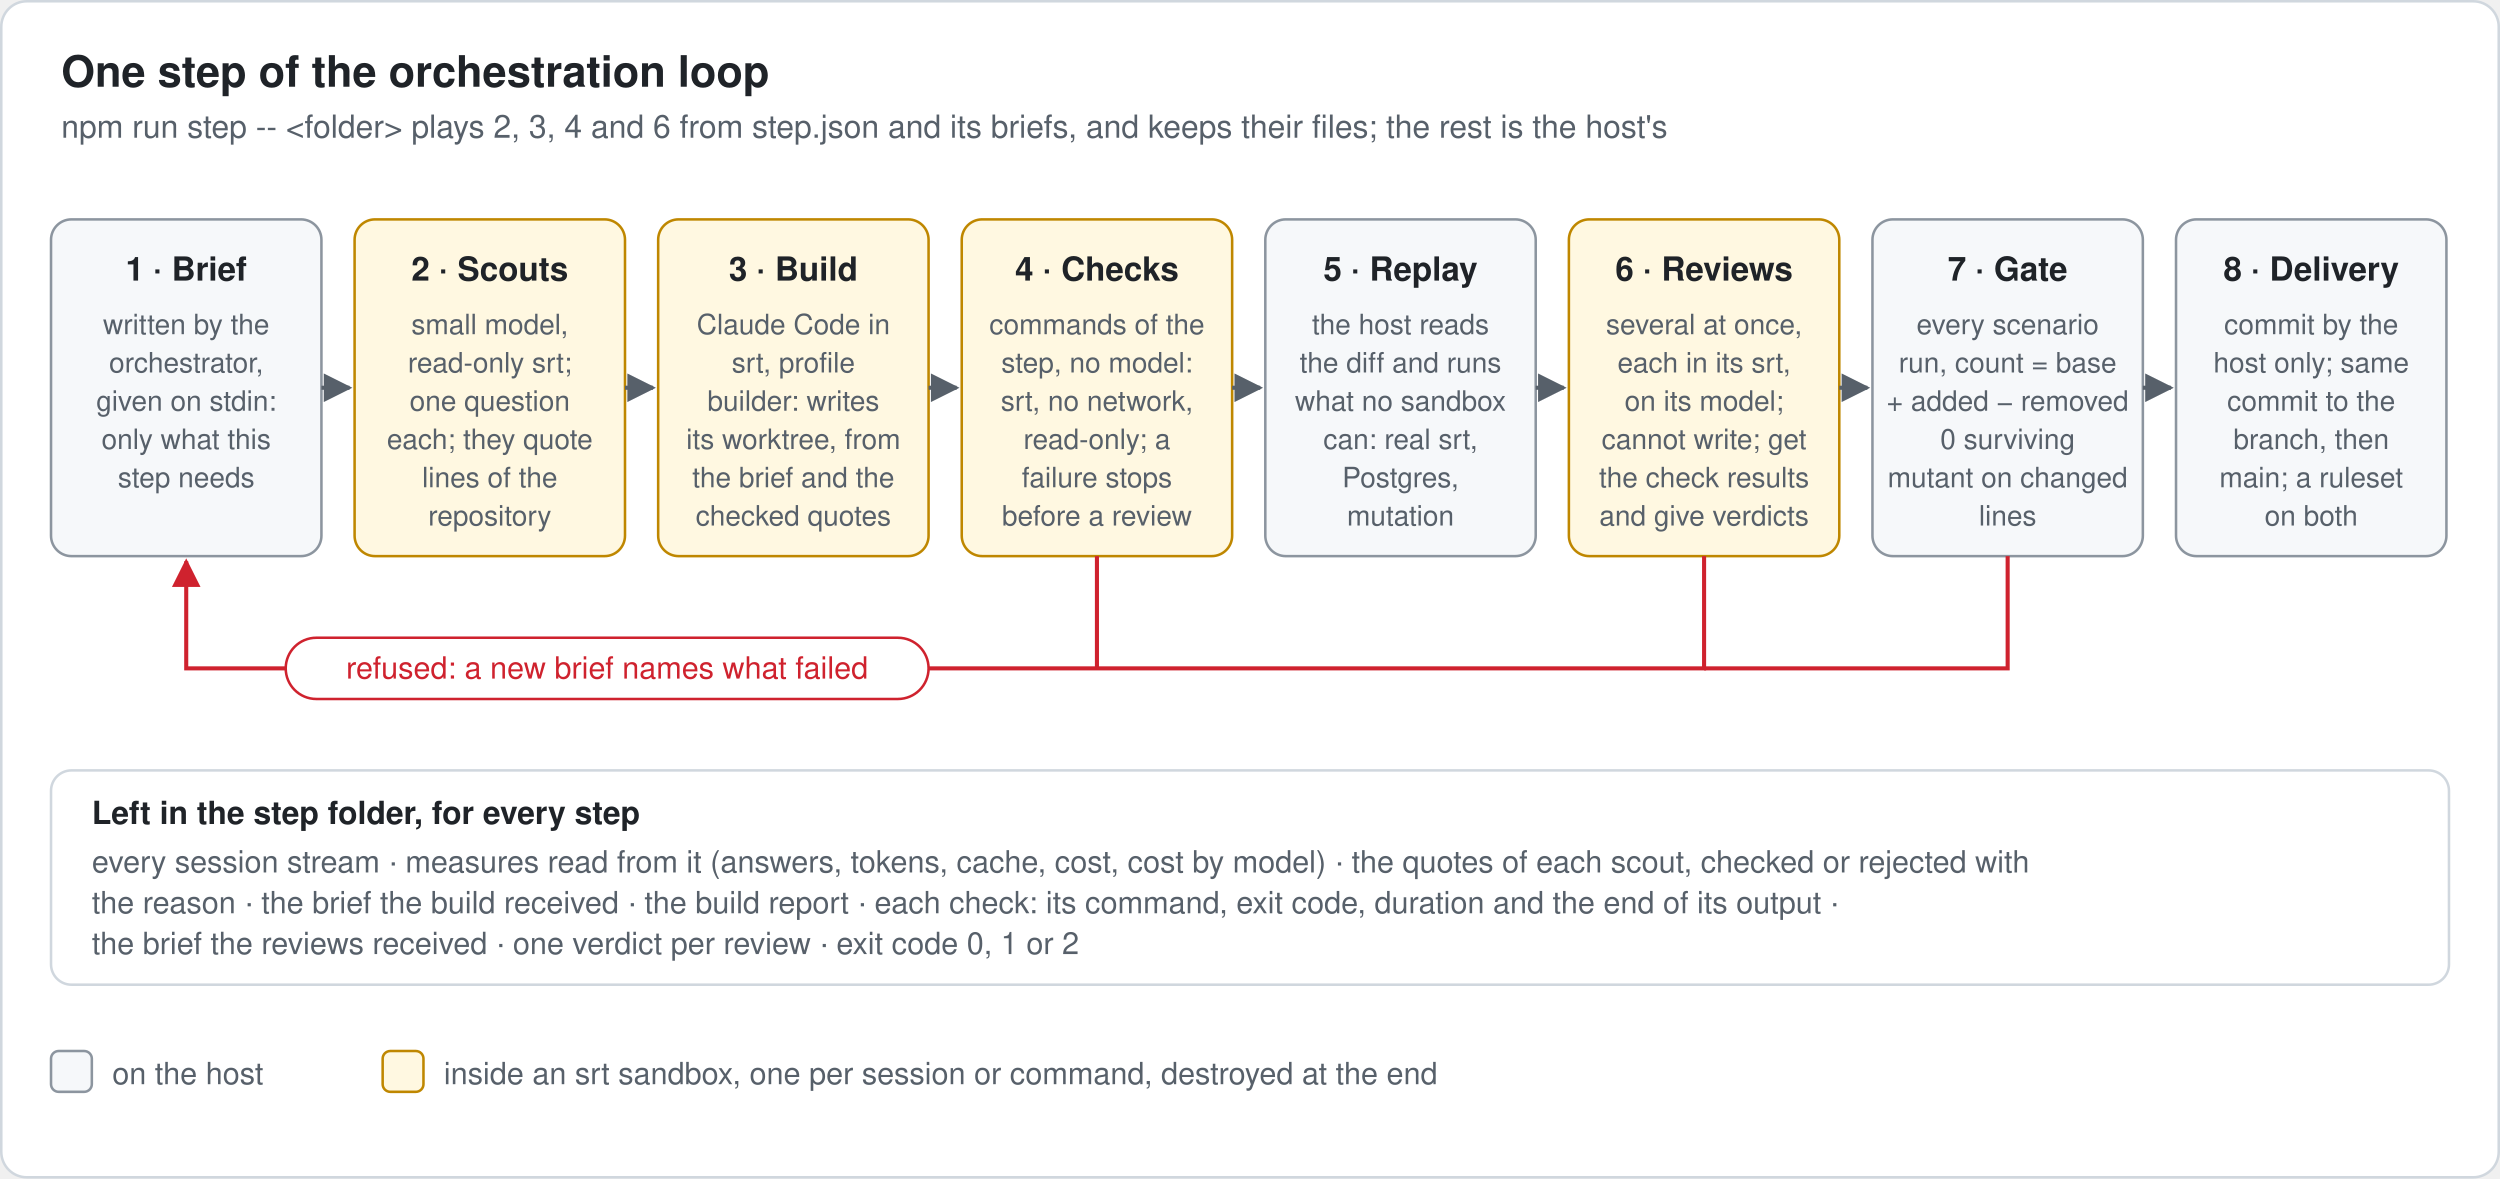
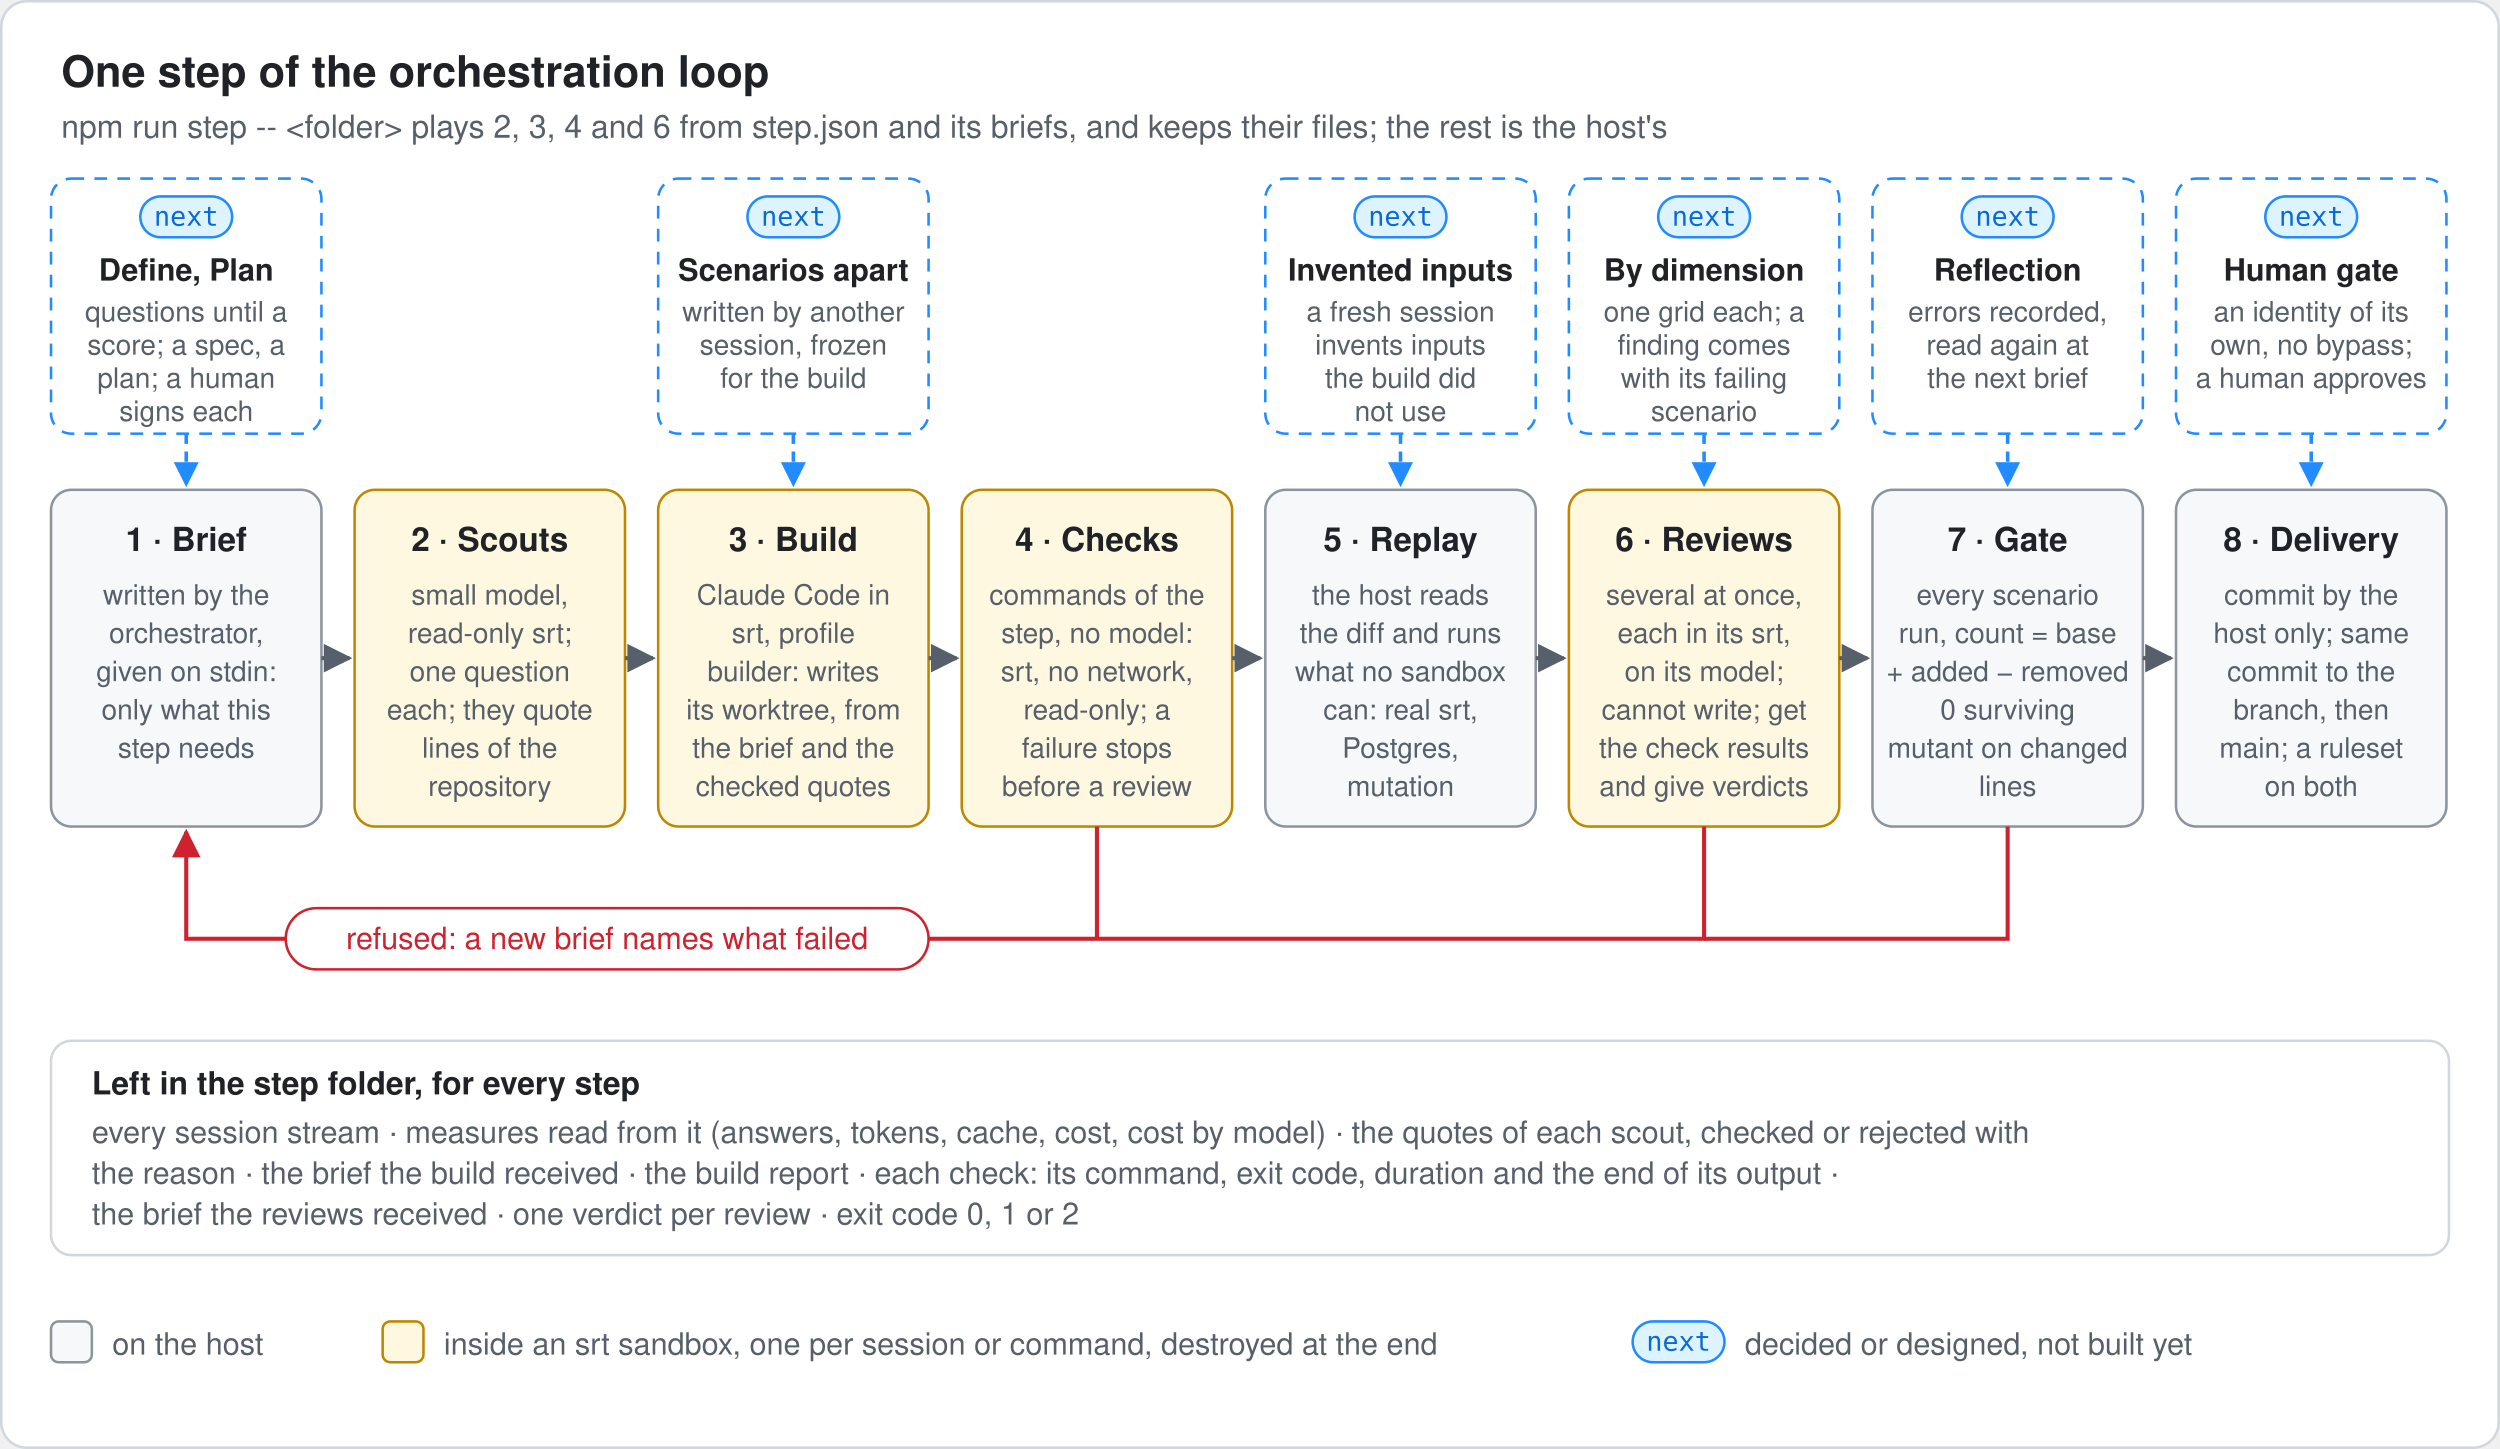
- <svg xmlns="http://www.w3.org/2000/svg" viewBox="0 0 980 462" width="980" height="462" role="img" aria-labelledby="t d" font-family="-apple-system, 'Segoe UI', Helvetica, Arial, sans-serif">
+ <svg xmlns="http://www.w3.org/2000/svg" viewBox="0 0 980 568" width="980" height="568" role="img" aria-labelledby="t d" font-family="-apple-system, 'Segoe UI', Helvetica, Arial, sans-serif">
  <defs>
    <marker id="a" viewBox="0 0 10 10" refX="9" refY="5" markerWidth="7" markerHeight="7" orient="auto-start-reverse">
      <path d="M0 0L10 5L0 10z" fill="#57606a" />
    </marker>
    <marker id="r" viewBox="0 0 10 10" refX="9" refY="5" markerWidth="7" markerHeight="7" orient="auto-start-reverse">
      <path d="M0 0L10 5L0 10z" fill="#cf222e" />
    </marker>
+     <marker id="n" viewBox="0 0 10 10" refX="9" refY="5" markerWidth="7" markerHeight="7" orient="auto-start-reverse">
+       <path d="M0 0L10 5L0 10z" fill="#218bff" />
+     </marker>
  </defs>
-   <rect x="0.5" y="0.5" width="979" height="461" rx="10" fill="#ffffff" stroke="#d0d7de" />
+   <rect x="0.5" y="0.5" width="979" height="567" rx="10" fill="#ffffff" stroke="#d0d7de" />
  <text x="24" y="34" font-size="17" font-weight="600" fill="#1f2328">One step of the orchestration loop</text>
  <text x="24" y="54" font-size="12.5" fill="#57606a">npm run step -- &lt;folder&gt; plays 2, 3, 4 and 6 from step.json and its briefs, and keeps their files; the rest is the host's</text>
+   <g font-size="11" fill="#57606a">
+     <rect x="20" y="70" width="106" height="100" rx="8" fill="#ffffff" stroke="#218bff" stroke-dasharray="5 4" />
+     <rect x="55" y="77" width="36" height="16" rx="8" fill="#ddf4ff" stroke="#218bff" />
+     <text x="73" y="88.5" text-anchor="middle" font-family="ui-monospace, SFMono-Regular, Menlo, monospace" font-size="10.5" fill="#0969da">next</text>
+     <text x="73" y="110" text-anchor="middle" font-weight="600" font-size="12" fill="#1f2328">Define, Plan</text>
+     <text x="73" y="126" text-anchor="middle">questions until a</text>
+     <text x="73" y="139" text-anchor="middle">score; a spec, a</text>
+     <text x="73" y="152" text-anchor="middle">plan; a human</text>
+     <text x="73" y="165" text-anchor="middle">signs each</text>
+     <rect x="258" y="70" width="106" height="100" rx="8" fill="#ffffff" stroke="#218bff" stroke-dasharray="5 4" />
+     <rect x="293" y="77" width="36" height="16" rx="8" fill="#ddf4ff" stroke="#218bff" />
+     <text x="311" y="88.5" text-anchor="middle" font-family="ui-monospace, SFMono-Regular, Menlo, monospace" font-size="10.5" fill="#0969da">next</text>
+     <text x="311" y="110" text-anchor="middle" font-weight="600" font-size="12" fill="#1f2328">Scenarios apart</text>
+     <text x="311" y="126" text-anchor="middle">written by another</text>
+     <text x="311" y="139" text-anchor="middle">session, frozen</text>
+     <text x="311" y="152" text-anchor="middle">for the build</text>
+     <rect x="496" y="70" width="106" height="100" rx="8" fill="#ffffff" stroke="#218bff" stroke-dasharray="5 4" />
+     <rect x="531" y="77" width="36" height="16" rx="8" fill="#ddf4ff" stroke="#218bff" />
+     <text x="549" y="88.5" text-anchor="middle" font-family="ui-monospace, SFMono-Regular, Menlo, monospace" font-size="10.5" fill="#0969da">next</text>
+     <text x="549" y="110" text-anchor="middle" font-weight="600" font-size="12" fill="#1f2328">Invented inputs</text>
+     <text x="549" y="126" text-anchor="middle">a fresh session</text>
+     <text x="549" y="139" text-anchor="middle">invents inputs</text>
+     <text x="549" y="152" text-anchor="middle">the build did</text>
+     <text x="549" y="165" text-anchor="middle">not use</text>
+     <rect x="615" y="70" width="106" height="100" rx="8" fill="#ffffff" stroke="#218bff" stroke-dasharray="5 4" />
+     <rect x="650" y="77" width="36" height="16" rx="8" fill="#ddf4ff" stroke="#218bff" />
+     <text x="668" y="88.5" text-anchor="middle" font-family="ui-monospace, SFMono-Regular, Menlo, monospace" font-size="10.5" fill="#0969da">next</text>
+     <text x="668" y="110" text-anchor="middle" font-weight="600" font-size="12" fill="#1f2328">By dimension</text>
+     <text x="668" y="126" text-anchor="middle">one grid each; a</text>
+     <text x="668" y="139" text-anchor="middle">finding comes</text>
+     <text x="668" y="152" text-anchor="middle">with its failing</text>
+     <text x="668" y="165" text-anchor="middle">scenario</text>
+     <rect x="734" y="70" width="106" height="100" rx="8" fill="#ffffff" stroke="#218bff" stroke-dasharray="5 4" />
+     <rect x="769" y="77" width="36" height="16" rx="8" fill="#ddf4ff" stroke="#218bff" />
+     <text x="787" y="88.5" text-anchor="middle" font-family="ui-monospace, SFMono-Regular, Menlo, monospace" font-size="10.5" fill="#0969da">next</text>
+     <text x="787" y="110" text-anchor="middle" font-weight="600" font-size="12" fill="#1f2328">Reflection</text>
+     <text x="787" y="126" text-anchor="middle">errors recorded,</text>
+     <text x="787" y="139" text-anchor="middle">read again at</text>
+     <text x="787" y="152" text-anchor="middle">the next brief</text>
+     <rect x="853" y="70" width="106" height="100" rx="8" fill="#ffffff" stroke="#218bff" stroke-dasharray="5 4" />
+     <rect x="888" y="77" width="36" height="16" rx="8" fill="#ddf4ff" stroke="#218bff" />
+     <text x="906" y="88.5" text-anchor="middle" font-family="ui-monospace, SFMono-Regular, Menlo, monospace" font-size="10.5" fill="#0969da">next</text>
+     <text x="906" y="110" text-anchor="middle" font-weight="600" font-size="12" fill="#1f2328">Human gate</text>
+     <text x="906" y="126" text-anchor="middle">an identity of its</text>
+     <text x="906" y="139" text-anchor="middle">own, no bypass;</text>
+     <text x="906" y="152" text-anchor="middle">a human approves</text>
+   </g>
+   <g stroke="#218bff" stroke-width="1.4" stroke-dasharray="4 3" fill="none" marker-end="url(#n)">
+     <path d="M73 170V190" />
+     <path d="M311 170V190" />
+     <path d="M549 170V190" />
+     <path d="M668 170V190" />
+     <path d="M787 170V190" />
+     <path d="M906 170V190" />
+   </g>
  <g font-size="11" fill="#1f2328">
-     <rect x="20" y="86" width="106" height="132" rx="8" fill="#f6f8fa" stroke="#8c959f" />
-     <text x="73" y="110" text-anchor="middle" font-weight="600" font-size="13">1 · Brief</text>
-     <text x="73" y="131" text-anchor="middle" fill="#57606a">written by the</text>
-     <text x="73" y="146" text-anchor="middle" fill="#57606a">orchestrator,</text>
-     <text x="73" y="161" text-anchor="middle" fill="#57606a">given on stdin:</text>
-     <text x="73" y="176" text-anchor="middle" fill="#57606a">only what this</text>
-     <text x="73" y="191" text-anchor="middle" fill="#57606a">step needs</text>
-     <rect x="139" y="86" width="106" height="132" rx="8" fill="#fff8e1" stroke="#bf8700" />
-     <text x="192" y="110" text-anchor="middle" font-weight="600" font-size="13">2 · Scouts</text>
-     <text x="192" y="131" text-anchor="middle" fill="#57606a">small model,</text>
-     <text x="192" y="146" text-anchor="middle" fill="#57606a">read-only srt;</text>
-     <text x="192" y="161" text-anchor="middle" fill="#57606a">one question</text>
-     <text x="192" y="176" text-anchor="middle" fill="#57606a">each; they quote</text>
-     <text x="192" y="191" text-anchor="middle" fill="#57606a">lines of the</text>
-     <text x="192" y="206" text-anchor="middle" fill="#57606a">repository</text>
-     <rect x="258" y="86" width="106" height="132" rx="8" fill="#fff8e1" stroke="#bf8700" />
-     <text x="311" y="110" text-anchor="middle" font-weight="600" font-size="13">3 · Build</text>
-     <text x="311" y="131" text-anchor="middle" fill="#57606a">Claude Code in</text>
-     <text x="311" y="146" text-anchor="middle" fill="#57606a">srt, profile</text>
-     <text x="311" y="161" text-anchor="middle" fill="#57606a">builder: writes</text>
-     <text x="311" y="176" text-anchor="middle" fill="#57606a">its worktree, from</text>
-     <text x="311" y="191" text-anchor="middle" fill="#57606a">the brief and the</text>
-     <text x="311" y="206" text-anchor="middle" fill="#57606a">checked quotes</text>
-     <rect x="377" y="86" width="106" height="132" rx="8" fill="#fff8e1" stroke="#bf8700" />
-     <text x="430" y="110" text-anchor="middle" font-weight="600" font-size="13">4 · Checks</text>
-     <text x="430" y="131" text-anchor="middle" fill="#57606a">commands of the</text>
-     <text x="430" y="146" text-anchor="middle" fill="#57606a">step, no model:</text>
-     <text x="430" y="161" text-anchor="middle" fill="#57606a">srt, no network,</text>
-     <text x="430" y="176" text-anchor="middle" fill="#57606a">read-only; a</text>
-     <text x="430" y="191" text-anchor="middle" fill="#57606a">failure stops</text>
-     <text x="430" y="206" text-anchor="middle" fill="#57606a">before a review</text>
-     <rect x="496" y="86" width="106" height="132" rx="8" fill="#f6f8fa" stroke="#8c959f" />
-     <text x="549" y="110" text-anchor="middle" font-weight="600" font-size="13">5 · Replay</text>
-     <text x="549" y="131" text-anchor="middle" fill="#57606a">the host reads</text>
-     <text x="549" y="146" text-anchor="middle" fill="#57606a">the diff and runs</text>
-     <text x="549" y="161" text-anchor="middle" fill="#57606a">what no sandbox</text>
-     <text x="549" y="176" text-anchor="middle" fill="#57606a">can: real srt,</text>
-     <text x="549" y="191" text-anchor="middle" fill="#57606a">Postgres,</text>
-     <text x="549" y="206" text-anchor="middle" fill="#57606a">mutation</text>
-     <rect x="615" y="86" width="106" height="132" rx="8" fill="#fff8e1" stroke="#bf8700" />
-     <text x="668" y="110" text-anchor="middle" font-weight="600" font-size="13">6 · Reviews</text>
-     <text x="668" y="131" text-anchor="middle" fill="#57606a">several at once,</text>
-     <text x="668" y="146" text-anchor="middle" fill="#57606a">each in its srt,</text>
-     <text x="668" y="161" text-anchor="middle" fill="#57606a">on its model;</text>
-     <text x="668" y="176" text-anchor="middle" fill="#57606a">cannot write; get</text>
-     <text x="668" y="191" text-anchor="middle" fill="#57606a">the check results</text>
-     <text x="668" y="206" text-anchor="middle" fill="#57606a">and give verdicts</text>
-     <rect x="734" y="86" width="106" height="132" rx="8" fill="#f6f8fa" stroke="#8c959f" />
-     <text x="787" y="110" text-anchor="middle" font-weight="600" font-size="13">7 · Gate</text>
-     <text x="787" y="131" text-anchor="middle" fill="#57606a">every scenario</text>
-     <text x="787" y="146" text-anchor="middle" fill="#57606a">run, count = base</text>
-     <text x="787" y="161" text-anchor="middle" fill="#57606a">+ added − removed</text>
-     <text x="787" y="176" text-anchor="middle" fill="#57606a">0 surviving</text>
-     <text x="787" y="191" text-anchor="middle" fill="#57606a">mutant on changed</text>
-     <text x="787" y="206" text-anchor="middle" fill="#57606a">lines</text>
-     <rect x="853" y="86" width="106" height="132" rx="8" fill="#f6f8fa" stroke="#8c959f" />
-     <text x="906" y="110" text-anchor="middle" font-weight="600" font-size="13">8 · Delivery</text>
-     <text x="906" y="131" text-anchor="middle" fill="#57606a">commit by the</text>
-     <text x="906" y="146" text-anchor="middle" fill="#57606a">host only; same</text>
-     <text x="906" y="161" text-anchor="middle" fill="#57606a">commit to the</text>
-     <text x="906" y="176" text-anchor="middle" fill="#57606a">branch, then</text>
-     <text x="906" y="191" text-anchor="middle" fill="#57606a">main; a ruleset</text>
-     <text x="906" y="206" text-anchor="middle" fill="#57606a">on both</text>
+     <rect x="20" y="192" width="106" height="132" rx="8" fill="#f6f8fa" stroke="#8c959f" />
+     <text x="73" y="216" text-anchor="middle" font-weight="600" font-size="13">1 · Brief</text>
+     <text x="73" y="237" text-anchor="middle" fill="#57606a">written by the</text>
+     <text x="73" y="252" text-anchor="middle" fill="#57606a">orchestrator,</text>
+     <text x="73" y="267" text-anchor="middle" fill="#57606a">given on stdin:</text>
+     <text x="73" y="282" text-anchor="middle" fill="#57606a">only what this</text>
+     <text x="73" y="297" text-anchor="middle" fill="#57606a">step needs</text>
+     <rect x="139" y="192" width="106" height="132" rx="8" fill="#fff8e1" stroke="#bf8700" />
+     <text x="192" y="216" text-anchor="middle" font-weight="600" font-size="13">2 · Scouts</text>
+     <text x="192" y="237" text-anchor="middle" fill="#57606a">small model,</text>
+     <text x="192" y="252" text-anchor="middle" fill="#57606a">read-only srt;</text>
+     <text x="192" y="267" text-anchor="middle" fill="#57606a">one question</text>
+     <text x="192" y="282" text-anchor="middle" fill="#57606a">each; they quote</text>
+     <text x="192" y="297" text-anchor="middle" fill="#57606a">lines of the</text>
+     <text x="192" y="312" text-anchor="middle" fill="#57606a">repository</text>
+     <rect x="258" y="192" width="106" height="132" rx="8" fill="#fff8e1" stroke="#bf8700" />
+     <text x="311" y="216" text-anchor="middle" font-weight="600" font-size="13">3 · Build</text>
+     <text x="311" y="237" text-anchor="middle" fill="#57606a">Claude Code in</text>
+     <text x="311" y="252" text-anchor="middle" fill="#57606a">srt, profile</text>
+     <text x="311" y="267" text-anchor="middle" fill="#57606a">builder: writes</text>
+     <text x="311" y="282" text-anchor="middle" fill="#57606a">its worktree, from</text>
+     <text x="311" y="297" text-anchor="middle" fill="#57606a">the brief and the</text>
+     <text x="311" y="312" text-anchor="middle" fill="#57606a">checked quotes</text>
+     <rect x="377" y="192" width="106" height="132" rx="8" fill="#fff8e1" stroke="#bf8700" />
+     <text x="430" y="216" text-anchor="middle" font-weight="600" font-size="13">4 · Checks</text>
+     <text x="430" y="237" text-anchor="middle" fill="#57606a">commands of the</text>
+     <text x="430" y="252" text-anchor="middle" fill="#57606a">step, no model:</text>
+     <text x="430" y="267" text-anchor="middle" fill="#57606a">srt, no network,</text>
+     <text x="430" y="282" text-anchor="middle" fill="#57606a">read-only; a</text>
+     <text x="430" y="297" text-anchor="middle" fill="#57606a">failure stops</text>
+     <text x="430" y="312" text-anchor="middle" fill="#57606a">before a review</text>
+     <rect x="496" y="192" width="106" height="132" rx="8" fill="#f6f8fa" stroke="#8c959f" />
+     <text x="549" y="216" text-anchor="middle" font-weight="600" font-size="13">5 · Replay</text>
+     <text x="549" y="237" text-anchor="middle" fill="#57606a">the host reads</text>
+     <text x="549" y="252" text-anchor="middle" fill="#57606a">the diff and runs</text>
+     <text x="549" y="267" text-anchor="middle" fill="#57606a">what no sandbox</text>
+     <text x="549" y="282" text-anchor="middle" fill="#57606a">can: real srt,</text>
+     <text x="549" y="297" text-anchor="middle" fill="#57606a">Postgres,</text>
+     <text x="549" y="312" text-anchor="middle" fill="#57606a">mutation</text>
+     <rect x="615" y="192" width="106" height="132" rx="8" fill="#fff8e1" stroke="#bf8700" />
+     <text x="668" y="216" text-anchor="middle" font-weight="600" font-size="13">6 · Reviews</text>
+     <text x="668" y="237" text-anchor="middle" fill="#57606a">several at once,</text>
+     <text x="668" y="252" text-anchor="middle" fill="#57606a">each in its srt,</text>
+     <text x="668" y="267" text-anchor="middle" fill="#57606a">on its model;</text>
+     <text x="668" y="282" text-anchor="middle" fill="#57606a">cannot write; get</text>
+     <text x="668" y="297" text-anchor="middle" fill="#57606a">the check results</text>
+     <text x="668" y="312" text-anchor="middle" fill="#57606a">and give verdicts</text>
+     <rect x="734" y="192" width="106" height="132" rx="8" fill="#f6f8fa" stroke="#8c959f" />
+     <text x="787" y="216" text-anchor="middle" font-weight="600" font-size="13">7 · Gate</text>
+     <text x="787" y="237" text-anchor="middle" fill="#57606a">every scenario</text>
+     <text x="787" y="252" text-anchor="middle" fill="#57606a">run, count = base</text>
+     <text x="787" y="267" text-anchor="middle" fill="#57606a">+ added − removed</text>
+     <text x="787" y="282" text-anchor="middle" fill="#57606a">0 surviving</text>
+     <text x="787" y="297" text-anchor="middle" fill="#57606a">mutant on changed</text>
+     <text x="787" y="312" text-anchor="middle" fill="#57606a">lines</text>
+     <rect x="853" y="192" width="106" height="132" rx="8" fill="#f6f8fa" stroke="#8c959f" />
+     <text x="906" y="216" text-anchor="middle" font-weight="600" font-size="13">8 · Delivery</text>
+     <text x="906" y="237" text-anchor="middle" fill="#57606a">commit by the</text>
+     <text x="906" y="252" text-anchor="middle" fill="#57606a">host only; same</text>
+     <text x="906" y="267" text-anchor="middle" fill="#57606a">commit to the</text>
+     <text x="906" y="282" text-anchor="middle" fill="#57606a">branch, then</text>
+     <text x="906" y="297" text-anchor="middle" fill="#57606a">main; a ruleset</text>
+     <text x="906" y="312" text-anchor="middle" fill="#57606a">on both</text>
  </g>
  <g stroke="#57606a" stroke-width="1.6" fill="none" marker-end="url(#a)">
-     <path d="M126 152H137" />
-     <path d="M245 152H256" />
-     <path d="M364 152H375" />
-     <path d="M483 152H494" />
-     <path d="M602 152H613" />
-     <path d="M721 152H732" />
-     <path d="M840 152H851" />
+     <path d="M126 258H137" />
+     <path d="M245 258H256" />
+     <path d="M364 258H375" />
+     <path d="M483 258H494" />
+     <path d="M602 258H613" />
+     <path d="M721 258H732" />
+     <path d="M840 258H851" />
  </g>
  <g stroke="#cf222e" stroke-width="1.6" fill="none">
-     <path d="M668 218V262H73V220" marker-end="url(#r)" />
-     <path d="M787 218V262H668" />
-     <path d="M430 218V262" />
+     <path d="M668 324V368H73V326" marker-end="url(#r)" />
+     <path d="M787 324V368H668" />
+     <path d="M430 324V368" />
  </g>
-   <rect x="112" y="250" width="252" height="24" rx="12" fill="#ffffff" stroke="#cf222e" />
-   <text x="238" y="266" text-anchor="middle" font-size="12" fill="#cf222e">refused: a new brief names what failed</text>
-   <rect x="20" y="302" width="940" height="84" rx="8" fill="#ffffff" stroke="#d0d7de" />
-   <text x="36" y="323" font-size="12.5" font-weight="600" fill="#1f2328">Left in the step folder, for every step</text>
-   <text x="36" y="342" font-size="12" fill="#57606a">every session stream · measures read from it (answers, tokens, cache, cost, cost by model) · the quotes of each scout, checked or rejected with</text>
-   <text x="36" y="358" font-size="12" fill="#57606a">the reason · the brief the build received · the build report · each check: its command, exit code, duration and the end of its output ·</text>
-   <text x="36" y="374" font-size="12" fill="#57606a">the brief the reviews received · one verdict per review · exit code 0, 1 or 2</text>
-   <rect x="20" y="412" width="16" height="16" rx="3" fill="#f6f8fa" stroke="#8c959f" />
-   <text x="44" y="425" font-size="12" fill="#57606a">on the host</text>
-   <rect x="150" y="412" width="16" height="16" rx="3" fill="#fff8e1" stroke="#bf8700" />
-   <text x="174" y="425" font-size="12" fill="#57606a">inside an srt sandbox, one per session or command, destroyed at the end</text>
+   <rect x="112" y="356" width="252" height="24" rx="12" fill="#ffffff" stroke="#cf222e" />
+   <text x="238" y="372" text-anchor="middle" font-size="12" fill="#cf222e">refused: a new brief names what failed</text>
+   <rect x="20" y="408" width="940" height="84" rx="8" fill="#ffffff" stroke="#d0d7de" />
+   <text x="36" y="429" font-size="12.5" font-weight="600" fill="#1f2328">Left in the step folder, for every step</text>
+   <text x="36" y="448" font-size="12" fill="#57606a">every session stream · measures read from it (answers, tokens, cache, cost, cost by model) · the quotes of each scout, checked or rejected with</text>
+   <text x="36" y="464" font-size="12" fill="#57606a">the reason · the brief the build received · the build report · each check: its command, exit code, duration and the end of its output ·</text>
+   <text x="36" y="480" font-size="12" fill="#57606a">the brief the reviews received · one verdict per review · exit code 0, 1 or 2</text>
+   <rect x="20" y="518" width="16" height="16" rx="3" fill="#f6f8fa" stroke="#8c959f" />
+   <text x="44" y="531" font-size="12" fill="#57606a">on the host</text>
+   <rect x="150" y="518" width="16" height="16" rx="3" fill="#fff8e1" stroke="#bf8700" />
+   <text x="174" y="531" font-size="12" fill="#57606a">inside an srt sandbox, one per session or command, destroyed at the end</text>
+   <rect x="640" y="518" width="36" height="16" rx="8" fill="#ddf4ff" stroke="#218bff" />
+   <text x="658" y="529.5" text-anchor="middle" font-family="ui-monospace, SFMono-Regular, Menlo, monospace" font-size="10.5" fill="#0969da">next</text>
+   <text x="684" y="531" font-size="12" fill="#57606a">decided or designed, not built yet</text>
</svg>
